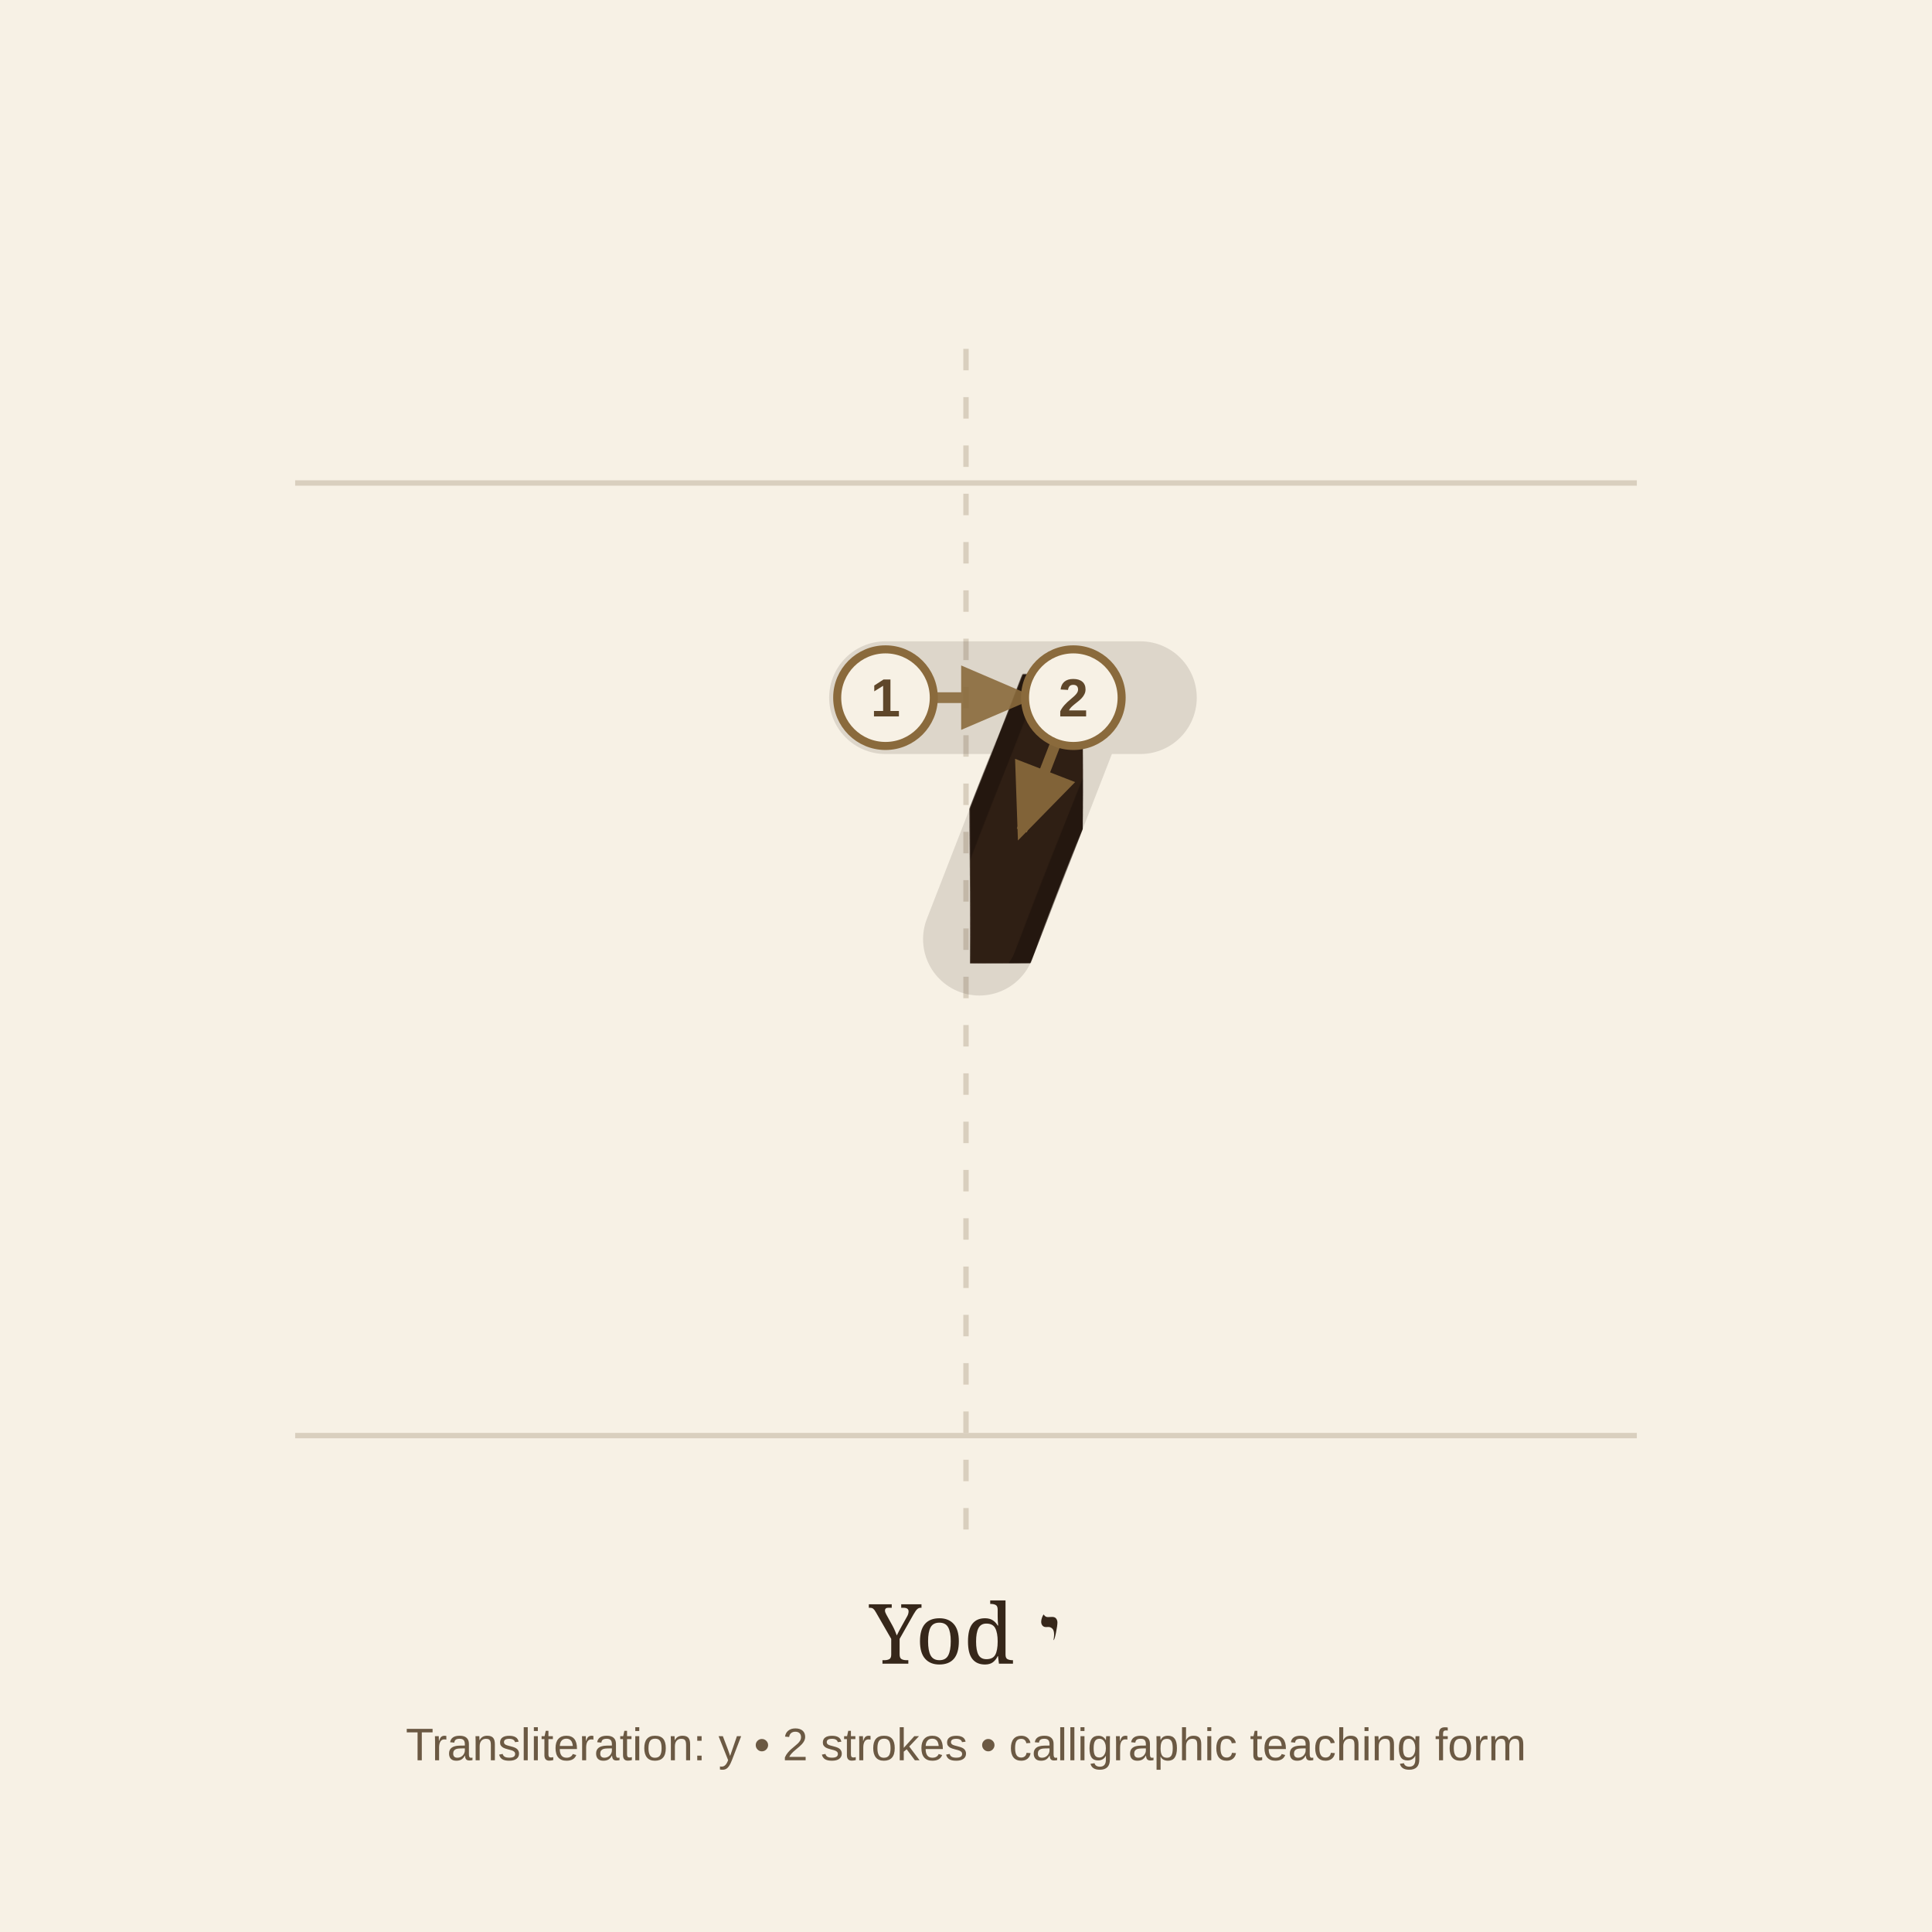
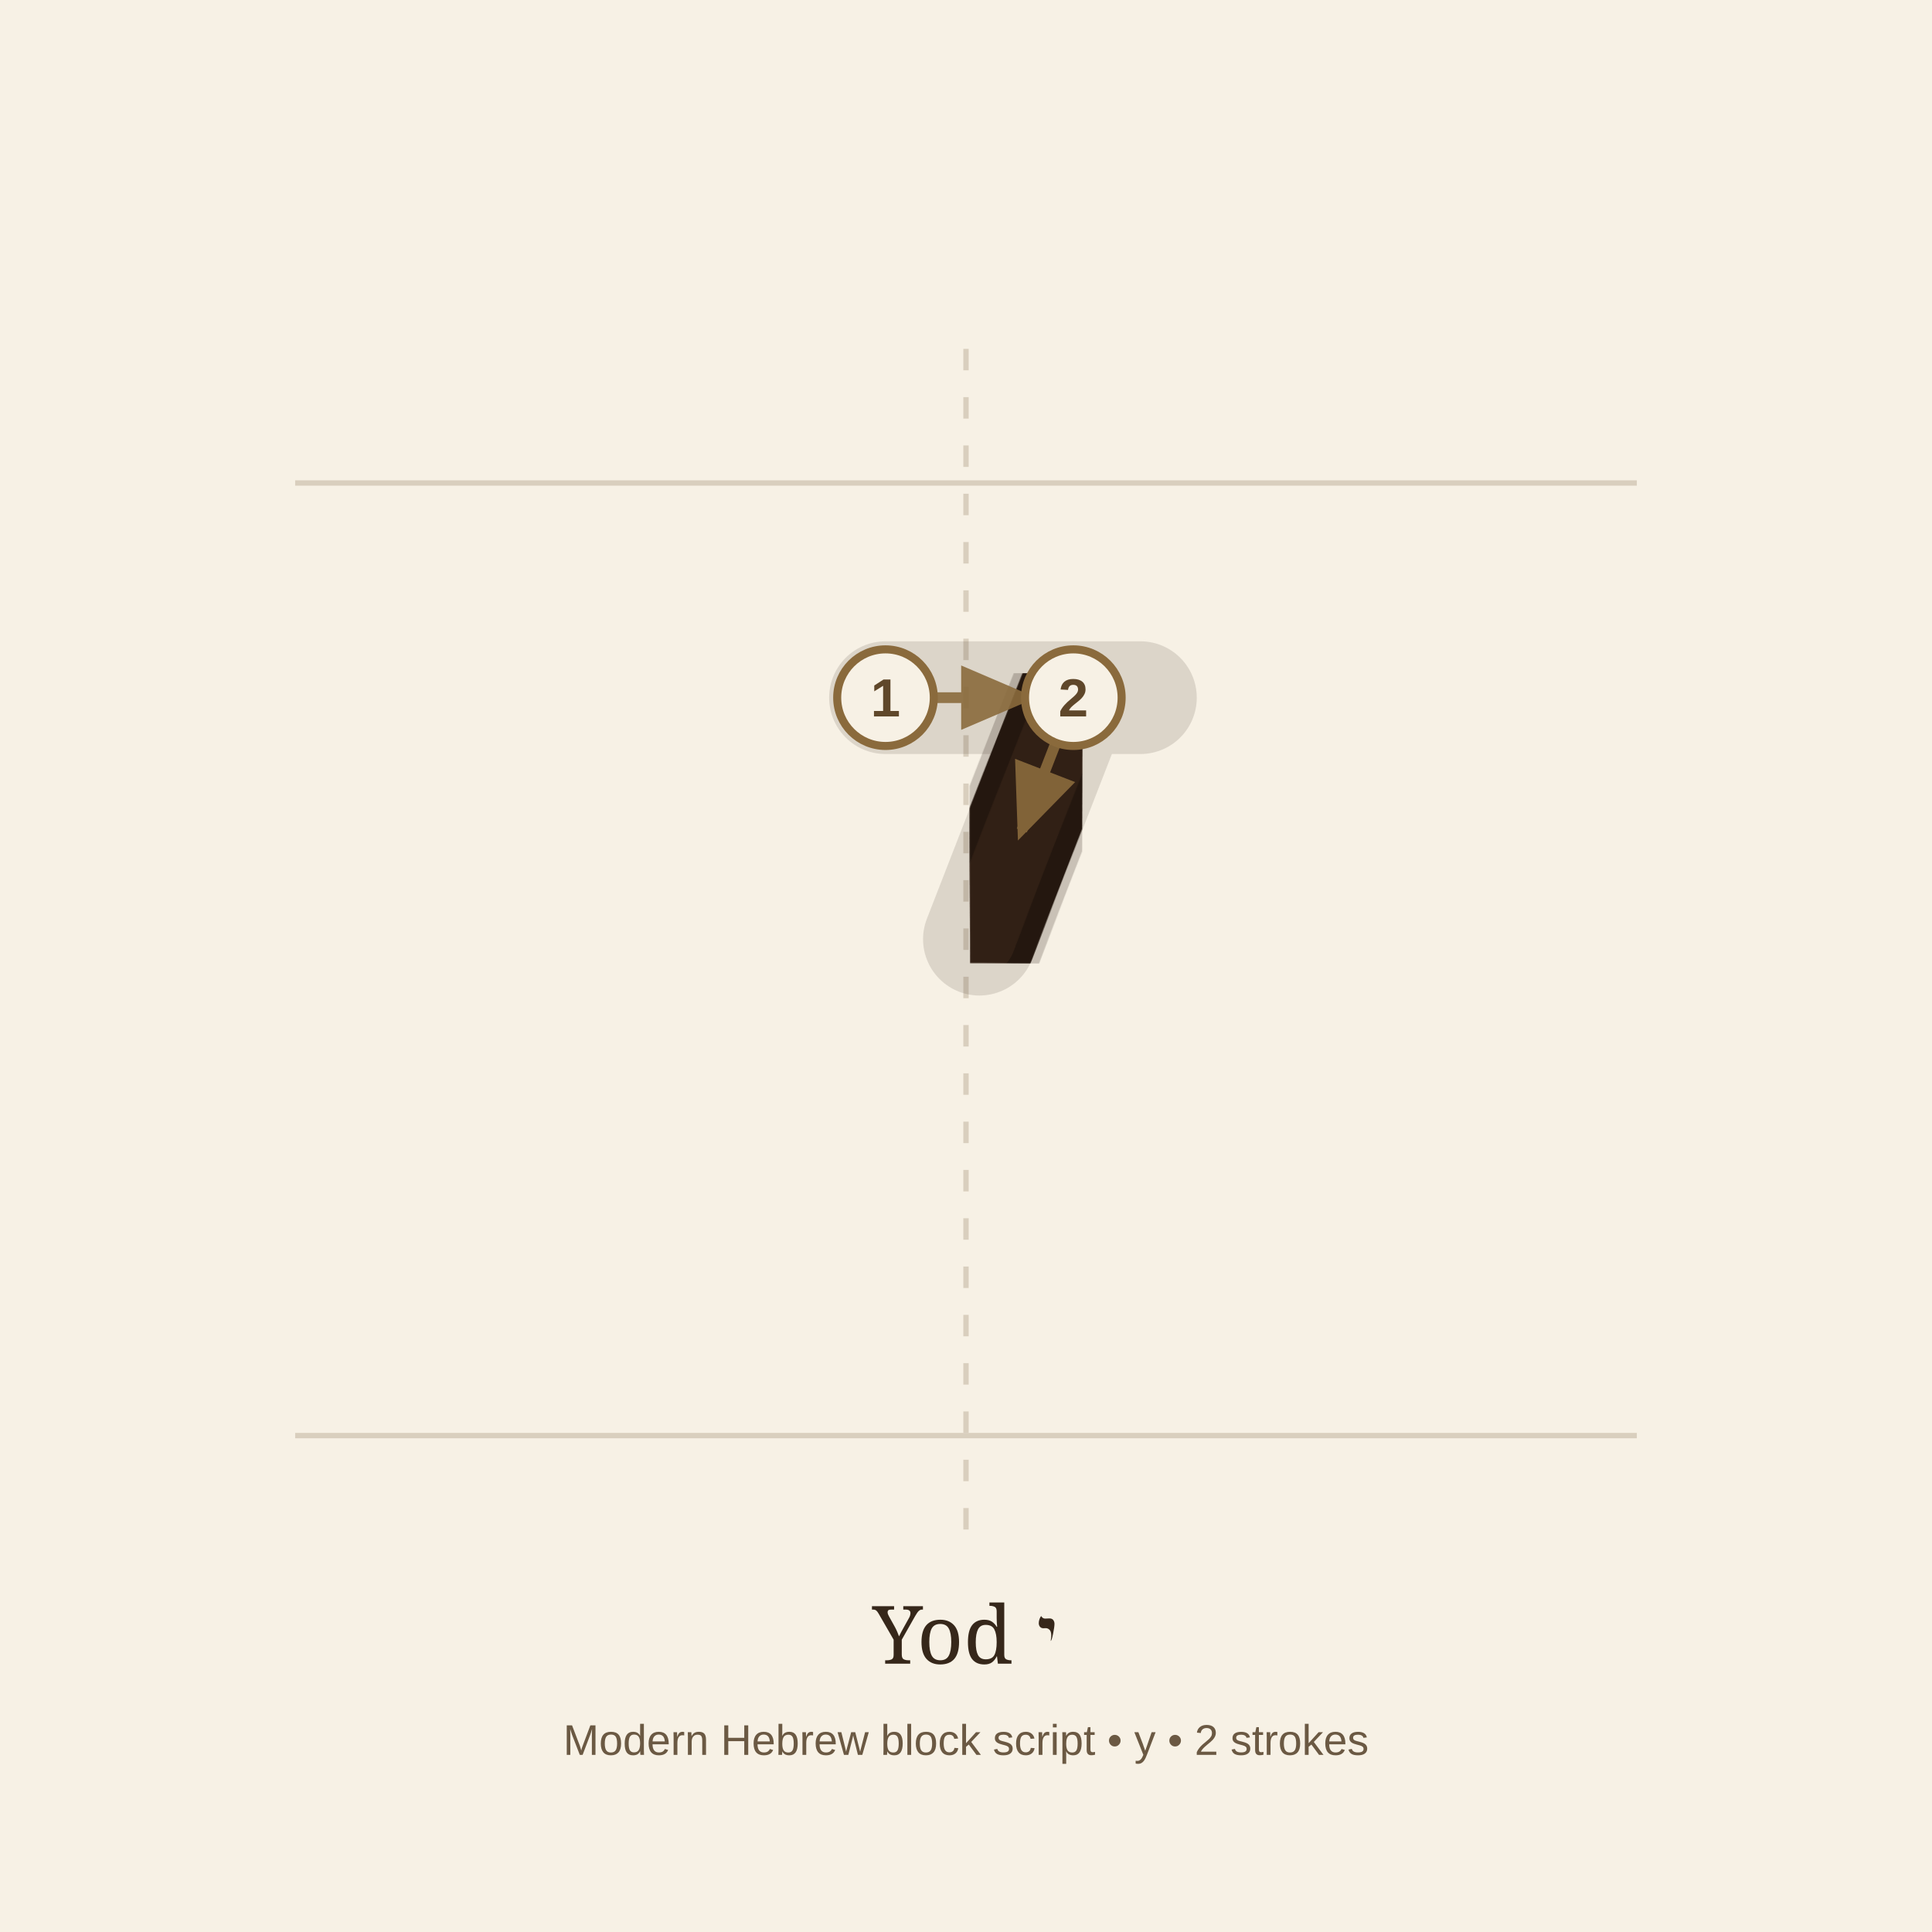
<svg xmlns="http://www.w3.org/2000/svg" viewBox="0 0 720 720" role="img" aria-labelledby="title desc">
  <defs>
    <filter id="inkSoft" x="-10%" y="-10%" width="120%" height="120%">
-       <feTurbulence type="fractalNoise" baseFrequency="0.012" numOctaves="2" seed="33" result="noise" />
+       <feTurbulence type="fractalNoise" baseFrequency="0.012" numOctaves="2" seed="39" result="noise" />
      <feDisplacementMap in="SourceGraphic" in2="noise" scale="1.15" xChannelSelector="R" yChannelSelector="G" />
    </filter>
    <mask id="reveal1">
-       <path d="M330 260 L425 260" fill="none" stroke="white" stroke-width="72" stroke-linecap="round" pathLength="1" stroke-dasharray="1" stroke-dashoffset="1">
-         <animate attributeName="stroke-dashoffset" from="1" to="0" dur="0.97s" begin="0.35s" fill="freeze" />
+       <path d="M330 260 L425 260" fill="none" stroke="white" stroke-width="76" stroke-linecap="round" stroke-linejoin="round" pathLength="1" stroke-dasharray="1" stroke-dashoffset="1">
+         <animate attributeName="stroke-dashoffset" from="1" to="0" dur="1.02s" begin="0.35s" fill="freeze" />
      </path>
    </mask>
    <mask id="reveal2">
-       <path d="M400 260 L365 350" fill="none" stroke="white" stroke-width="72" stroke-linecap="round" pathLength="1" stroke-dasharray="1" stroke-dashoffset="1">
-         <animate attributeName="stroke-dashoffset" from="1" to="0" dur="0.97s" begin="1.50s" fill="freeze" />
+       <path d="M400 260 L365 350" fill="none" stroke="white" stroke-width="76" stroke-linecap="round" stroke-linejoin="round" pathLength="1" stroke-dasharray="1" stroke-dashoffset="1">
+         <animate attributeName="stroke-dashoffset" from="1" to="0" dur="1.02s" begin="1.57s" fill="freeze" />
      </path>
    </mask>
    <marker id="arrow" markerWidth="8" markerHeight="8" refX="6" refY="3" orient="auto">
      <path d="M0,0 L0,6 L7,3 z" fill="#8a6a3c" />
    </marker>
  </defs>
  <rect width="720" height="720" fill="#f7f1e5" />
  <g opacity=".30" stroke="#947f61" stroke-width="2">
    <line x1="110" y1="180" x2="610" y2="180" />
    <line x1="110" y1="535" x2="610" y2="535" />
    <line x1="360" y1="130" x2="360" y2="575" stroke-dasharray="8 10" />
  </g>
  <g opacity=".13">
-     <path d="M330 260 L425 260" fill="none" stroke="#2c2218" stroke-width="42" stroke-linecap="round" stroke-linejoin="round" />
-     <path d="M400 260 L365 350" fill="none" stroke="#2c2218" stroke-width="42" stroke-linecap="round" stroke-linejoin="round" />
+     <path d="M330 260 L425 260" fill="none" stroke="#24170f" stroke-width="42" stroke-linecap="round" stroke-linejoin="round" />
+     <path d="M400 260 L365 350" fill="none" stroke="#24170f" stroke-width="42" stroke-linecap="round" stroke-linejoin="round" />
  </g>
  <g filter="url(#inkSoft)">
    <g mask="url(#reveal1)">
+       <path d="M330 260 L425 260" fill="none" stroke="#24170f" stroke-width="48" stroke-linecap="round" stroke-linejoin="round" opacity=".22" />
      <path d="M330 260 L425 260" fill="none" stroke="#24170f" stroke-width="42" stroke-linecap="round" stroke-linejoin="round" />
-       <path d="M330 260 L425 260" fill="none" stroke="#463020" stroke-width="28" stroke-linecap="round" stroke-linejoin="round" opacity=".32" />
+       <path d="M330 260 L425 260" fill="none" stroke="#4a3221" stroke-width="27" stroke-linecap="round" stroke-linejoin="round" opacity=".34" />
    </g>
    <g mask="url(#reveal2)">
+       <path d="M400 260 L365 350" fill="none" stroke="#24170f" stroke-width="48" stroke-linecap="round" stroke-linejoin="round" opacity=".22" />
      <path d="M400 260 L365 350" fill="none" stroke="#24170f" stroke-width="42" stroke-linecap="round" stroke-linejoin="round" />
-       <path d="M400 260 L365 350" fill="none" stroke="#463020" stroke-width="28" stroke-linecap="round" stroke-linejoin="round" opacity=".32" />
+       <path d="M400 260 L365 350" fill="none" stroke="#4a3221" stroke-width="27" stroke-linecap="round" stroke-linejoin="round" opacity=".34" />
    </g>
  </g>
  <g fill="none" stroke="#8a6a3c" stroke-width="4" opacity=".9">
    <path d="M330 260 L382.2 260.0" marker-end="url(#arrow)" />
    <path d="M400 260 L380.8 309.5" marker-end="url(#arrow)" />
  </g>
  <g font-family="Arial,sans-serif" font-weight="700" font-size="20" text-anchor="middle">
    <circle cx="330" cy="260" r="18" fill="#f7f1e5" stroke="#8a6a3c" stroke-width="3" />
    <text x="330" y="267" fill="#5f472a">1</text>
    <circle cx="400" cy="260" r="18" fill="#f7f1e5" stroke="#8a6a3c" stroke-width="3" />
    <text x="400" y="267" fill="#5f472a">2</text>
  </g>
-   <text x="360" y="620" text-anchor="middle" font-family="Georgia,serif" font-size="31" fill="#36271a">Yod י</text>
-   <text x="360" y="656" text-anchor="middle" font-family="Arial,sans-serif" font-size="17" fill="#6b5943">Transliteration: y • 2 strokes • calligraphic teaching form</text>
+   <text x="360" y="620" text-anchor="middle" font-family="Georgia,serif" font-size="30" fill="#36271a">Yod י</text>
+   <text x="360" y="654" text-anchor="middle" font-family="Arial,sans-serif" font-size="16" fill="#6b5943">Modern Hebrew block script • y • 2 strokes</text>
</svg>
